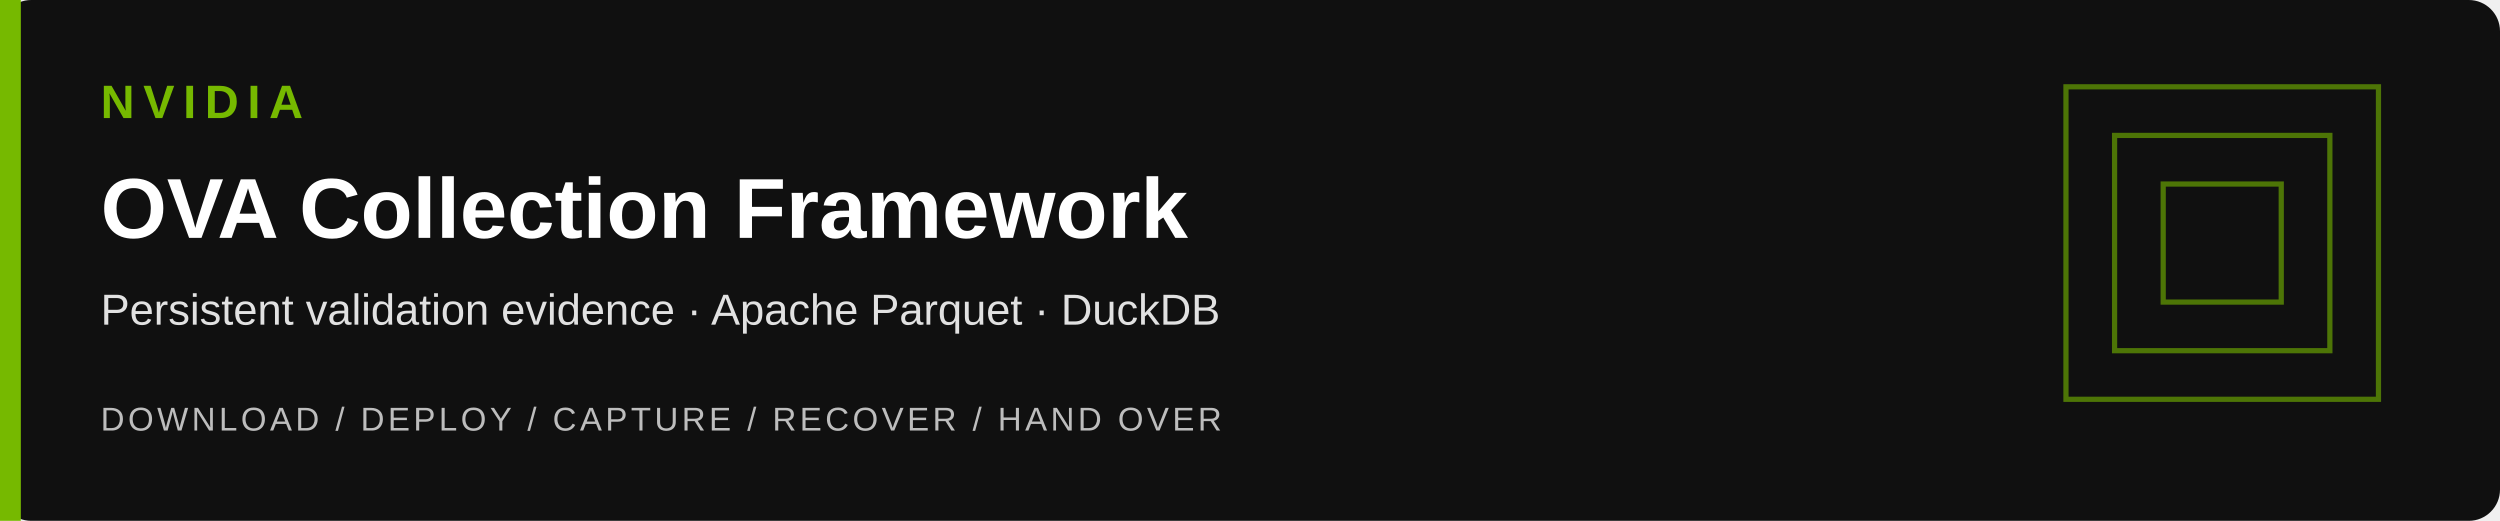
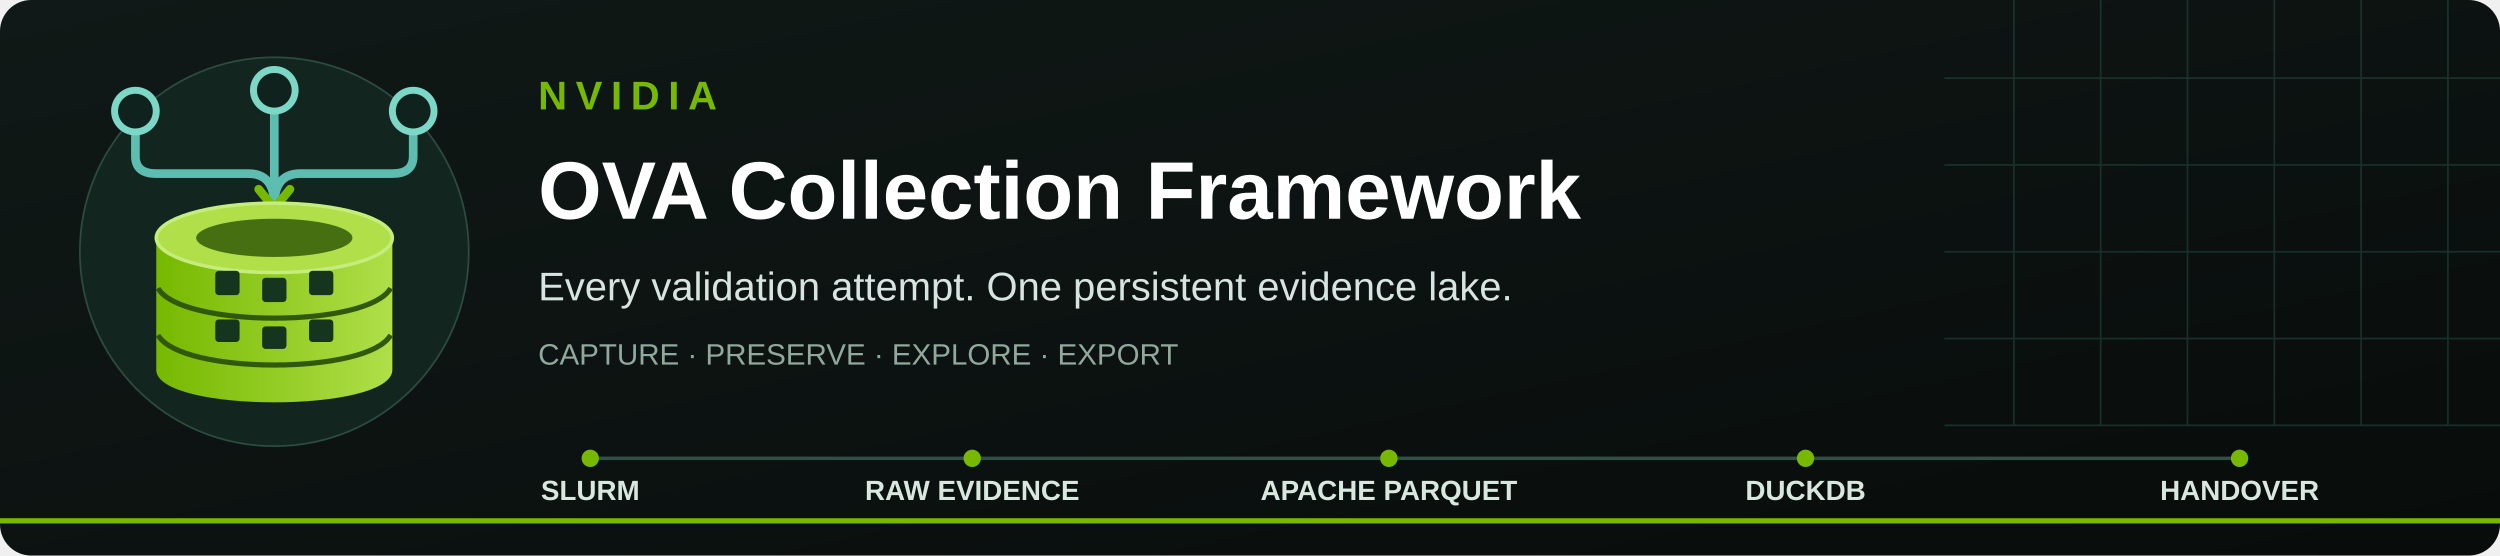
- <svg xmlns="http://www.w3.org/2000/svg" width="1440" height="300" viewBox="0 0 1440 300" role="img" aria-labelledby="title desc">
-   <rect width="1440" height="300" rx="18" fill="#101010" />
-   <rect width="12" height="300" fill="#76b900" />
-   <path d="M1190 50h180v180h-180z M1218 78h124v124h-124z M1246 106h68v68h-68z" fill="none" stroke="#76b900" stroke-width="3" opacity=".6" />
-   <text x="58" y="68" font-family="Arial,sans-serif" fill="#76b900" font-size="27" font-weight="700" letter-spacing="5">NVIDIA</text>
-   <text x="58" y="137" font-family="Arial,sans-serif" fill="white" font-size="49" font-weight="700">OVA Collection Framework</text>
-   <text x="58" y="187" font-family="Arial,sans-serif" fill="#e1e1e1" font-size="25">Persistent validation evidence · Apache Parquet · DuckDB</text>
-   <text x="58" y="248" font-family="Arial,sans-serif" fill="#bdbdbd" font-size="19" letter-spacing="2">DOWNLOAD  /  DEPLOY  /  CAPTURE  /  RECOVER  /  HAND OVER</text>
+ <svg xmlns="http://www.w3.org/2000/svg" width="1440" height="320" viewBox="0 0 1440 320" role="img" aria-labelledby="title desc">
+   <defs>
+     <linearGradient id="background" x1="0" y1="0" x2="1" y2="1">
+       <stop offset="0" stop-color="#101917" />
+       <stop offset="1" stop-color="#080c0b" />
+     </linearGradient>
+     <linearGradient id="lake" x1="0" y1="0" x2="1" y2="0">
+       <stop offset="0" stop-color="#76b900" />
+       <stop offset="1" stop-color="#b0df49" />
+     </linearGradient>
+   </defs>
+   <rect width="1440" height="320" rx="18" fill="url(#background)" />
+   <path d="M0 300H1440" stroke="#76b900" stroke-width="3" />
+   <g fill="none" stroke="#21453c" stroke-width="1" opacity=".6">
+     <path d="M1160 0V245M1210 0V245M1260 0V245M1310 0V245M1360 0V245M1410 0V245" />
+     <path d="M1120 45H1440M1120 95H1440M1120 145H1440M1120 195H1440M1120 245H1440" />
+   </g>
+   <circle cx="158" cy="145" r="112" fill="#13251f" stroke="#2b4c3e" />
+   <g stroke="#5dbdb0" stroke-width="5" fill="none" stroke-linecap="round" stroke-linejoin="round">
+     <path d="M78 67V90Q78 100 90 100H143Q158 100 158 118" />
+     <path d="M158 55V118" />
+     <path d="M238 67V90Q238 100 226 100H173Q158 100 158 118" />
+   </g>
+   <g fill="#10221d" stroke="#7dd7c6" stroke-width="4">
+     <circle cx="78" cy="64" r="12" />
+     <circle cx="158" cy="52" r="12" />
+     <circle cx="238" cy="64" r="12" />
+   </g>
+   <path d="M149 109L158 120L167 109" fill="none" stroke="#76b900" stroke-width="5" stroke-linecap="round" stroke-linejoin="round" />
+   <path d="M90 137V213C90 238 226 238 226 213V137Z" fill="url(#lake)" />
+   <ellipse cx="158" cy="137" rx="68" ry="20" fill="#b0df49" stroke="#c5ed7d" stroke-width="2" />
+   <ellipse cx="158" cy="137" rx="45" ry="11" fill="#456f11" />
+   <g stroke="#31590c" stroke-width="3" fill="none">
+     <path d="M91 166C104 189 212 189 225 166" />
+     <path d="M91 193C104 216 212 216 225 193" />
+   </g>
+   <g fill="#16351e">
+     <rect x="124" y="156" width="14" height="14" rx="2" />
+     <rect x="151" y="160" width="14" height="14" rx="2" />
+     <rect x="178" y="156" width="14" height="14" rx="2" />
+     <rect x="124" y="184" width="14" height="13" rx="2" />
+     <rect x="151" y="188" width="14" height="13" rx="2" />
+     <rect x="178" y="184" width="14" height="13" rx="2" />
+   </g>
+   <g font-family="Arial,Helvetica,sans-serif">
+     <text x="310" y="63" font-size="23" font-weight="700" letter-spacing="5" fill="#76b900">NVIDIA</text>
+     <text x="310" y="126" font-size="47" font-weight="700" fill="#fff">OVA Collection Framework</text>
+     <text x="310" y="173" font-size="23" fill="#d7e4df">Every validation attempt. One persistent evidence lake.</text>
+     <text x="310" y="210" font-size="17" fill="#91a99d">CAPTURE  ·  PRESERVE  ·  EXPLORE  ·  EXPORT</text>
+     <path d="M340 264H1290" stroke="#315045" stroke-width="2" />
+     <g fill="#76b900">
+       <circle cx="340" cy="264" r="5" />
+       <circle cx="560" cy="264" r="5" />
+       <circle cx="800" cy="264" r="5" />
+       <circle cx="1040" cy="264" r="5" />
+       <circle cx="1290" cy="264" r="5" />
+     </g>
+     <g fill="#d9e8df" font-size="16" font-weight="700" text-anchor="middle">
+       <text x="340" y="288">SLURM</text>
+       <text x="560" y="288">RAW EVIDENCE</text>
+       <text x="800" y="288">APACHE PARQUET</text>
+       <text x="1040" y="288">DUCKDB</text>
+       <text x="1290" y="288">HANDOVER</text>
+     </g>
+   </g>
</svg>
